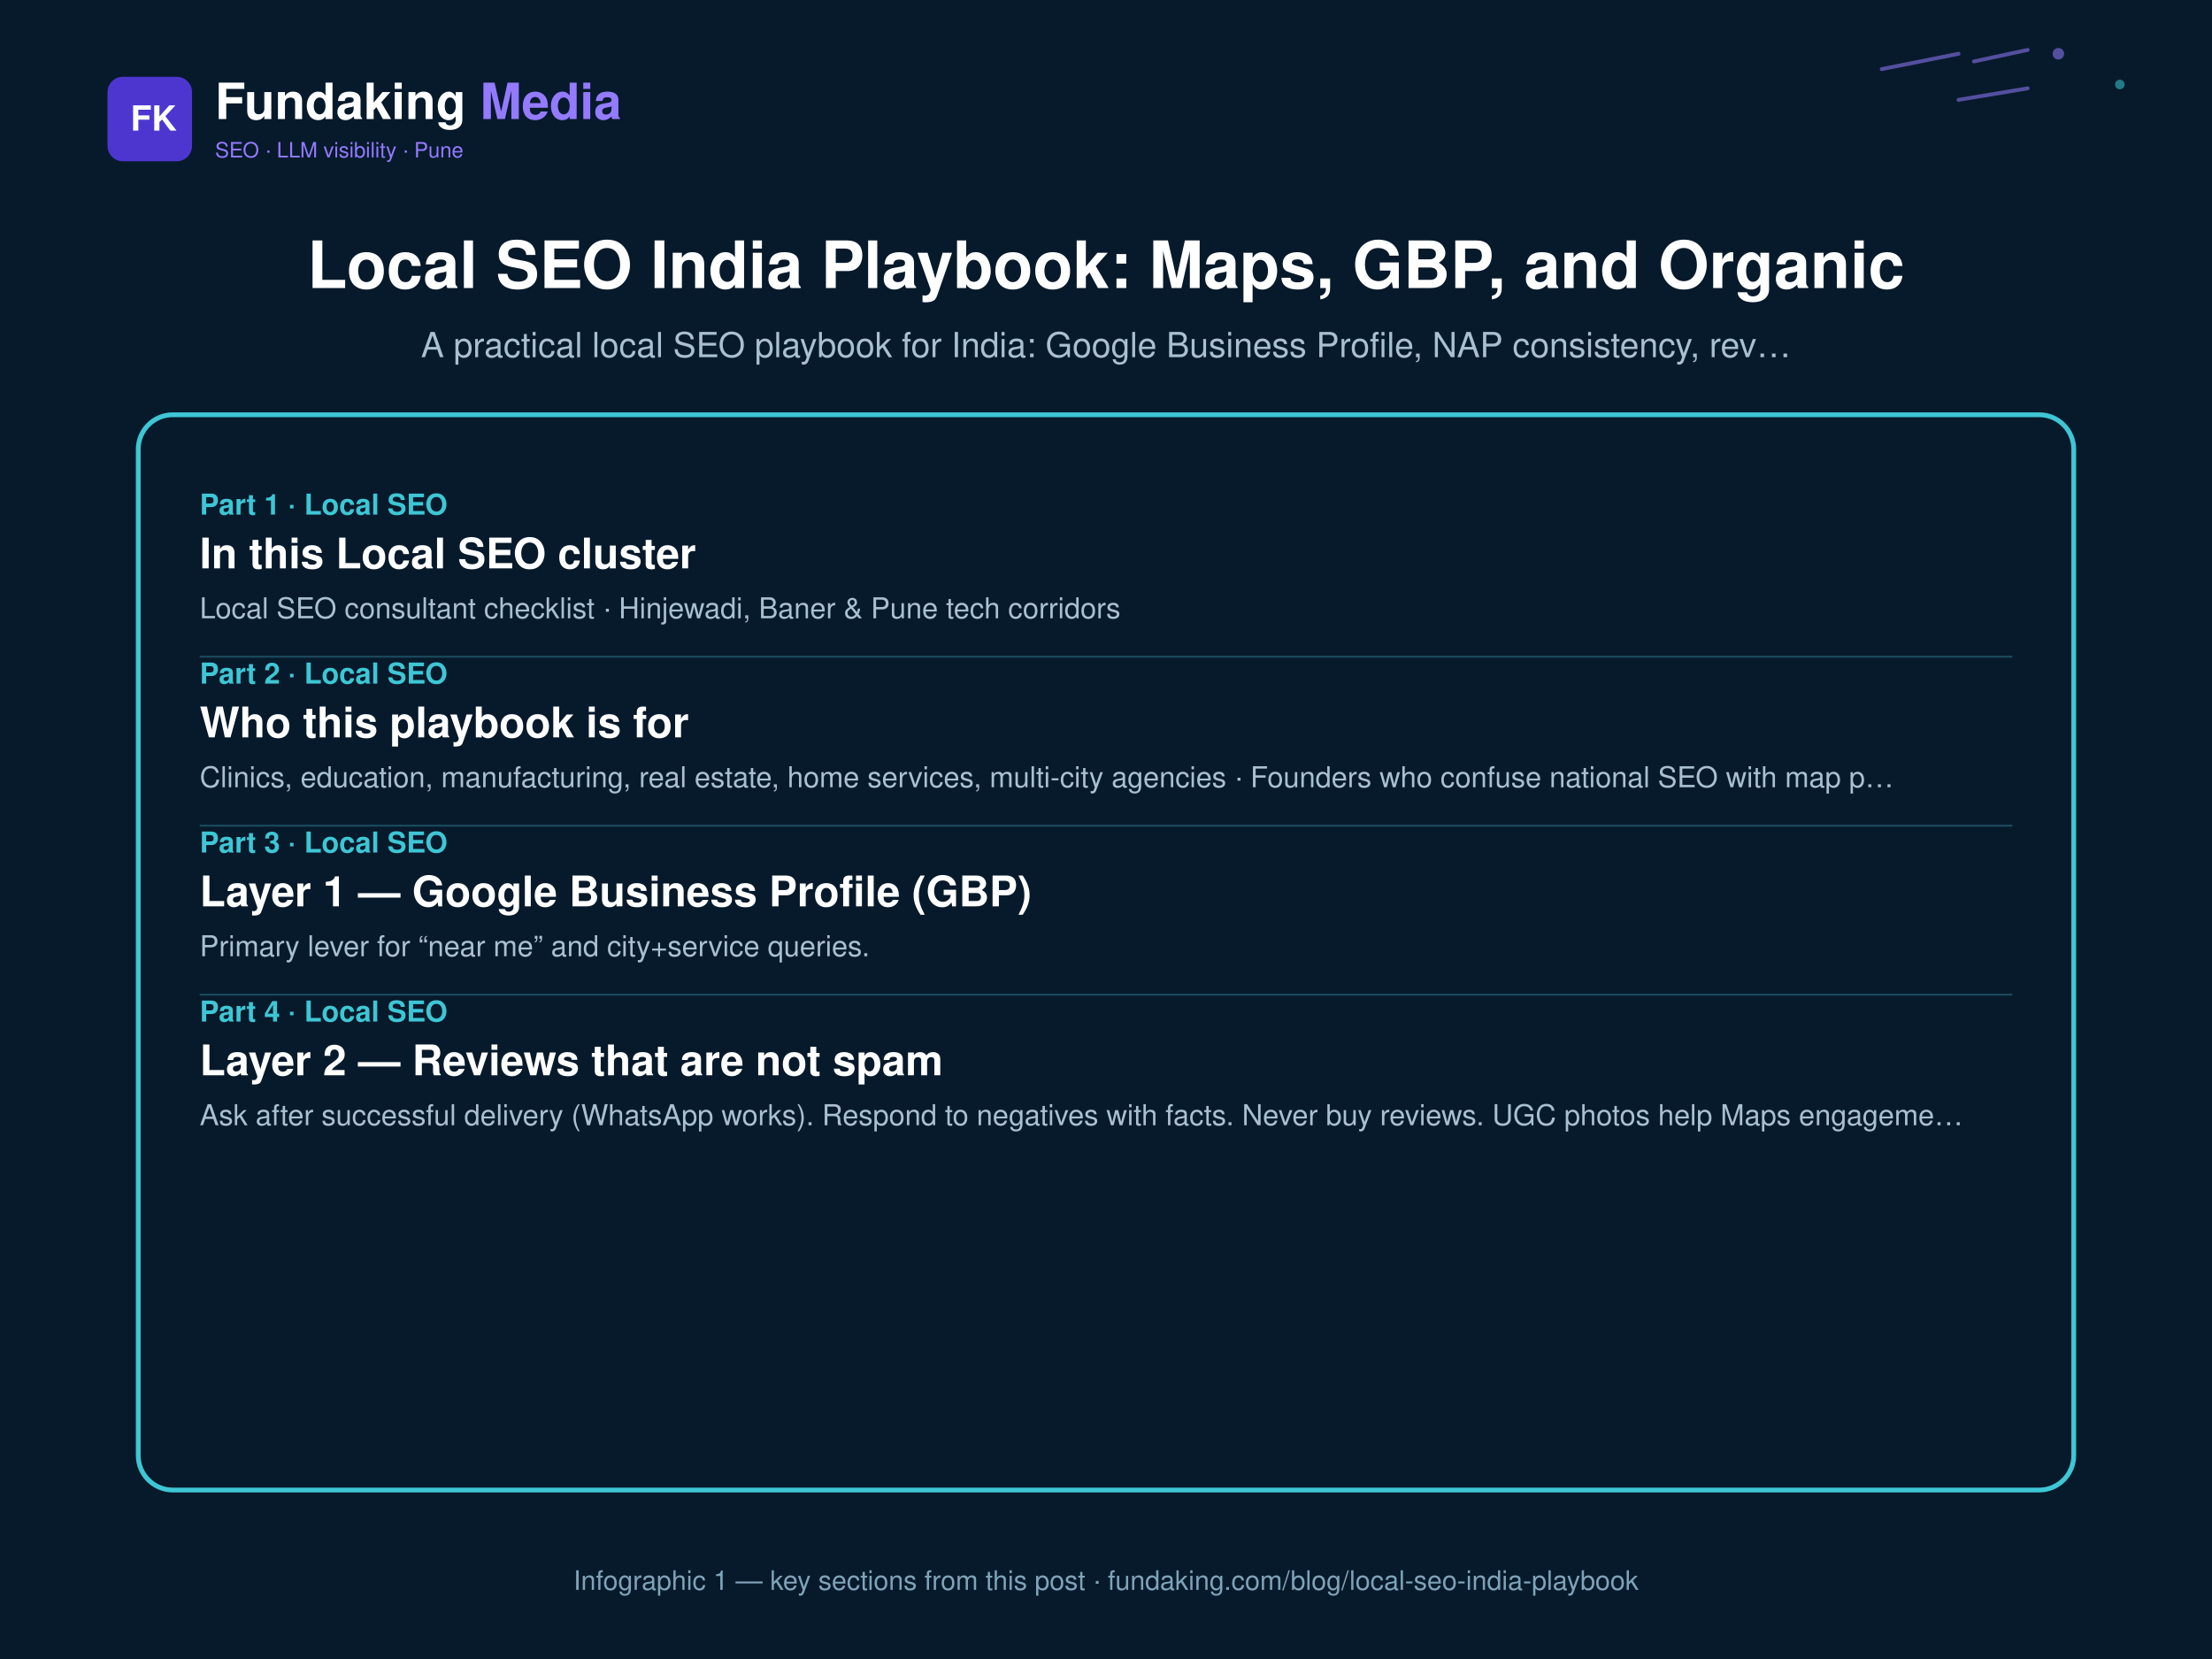
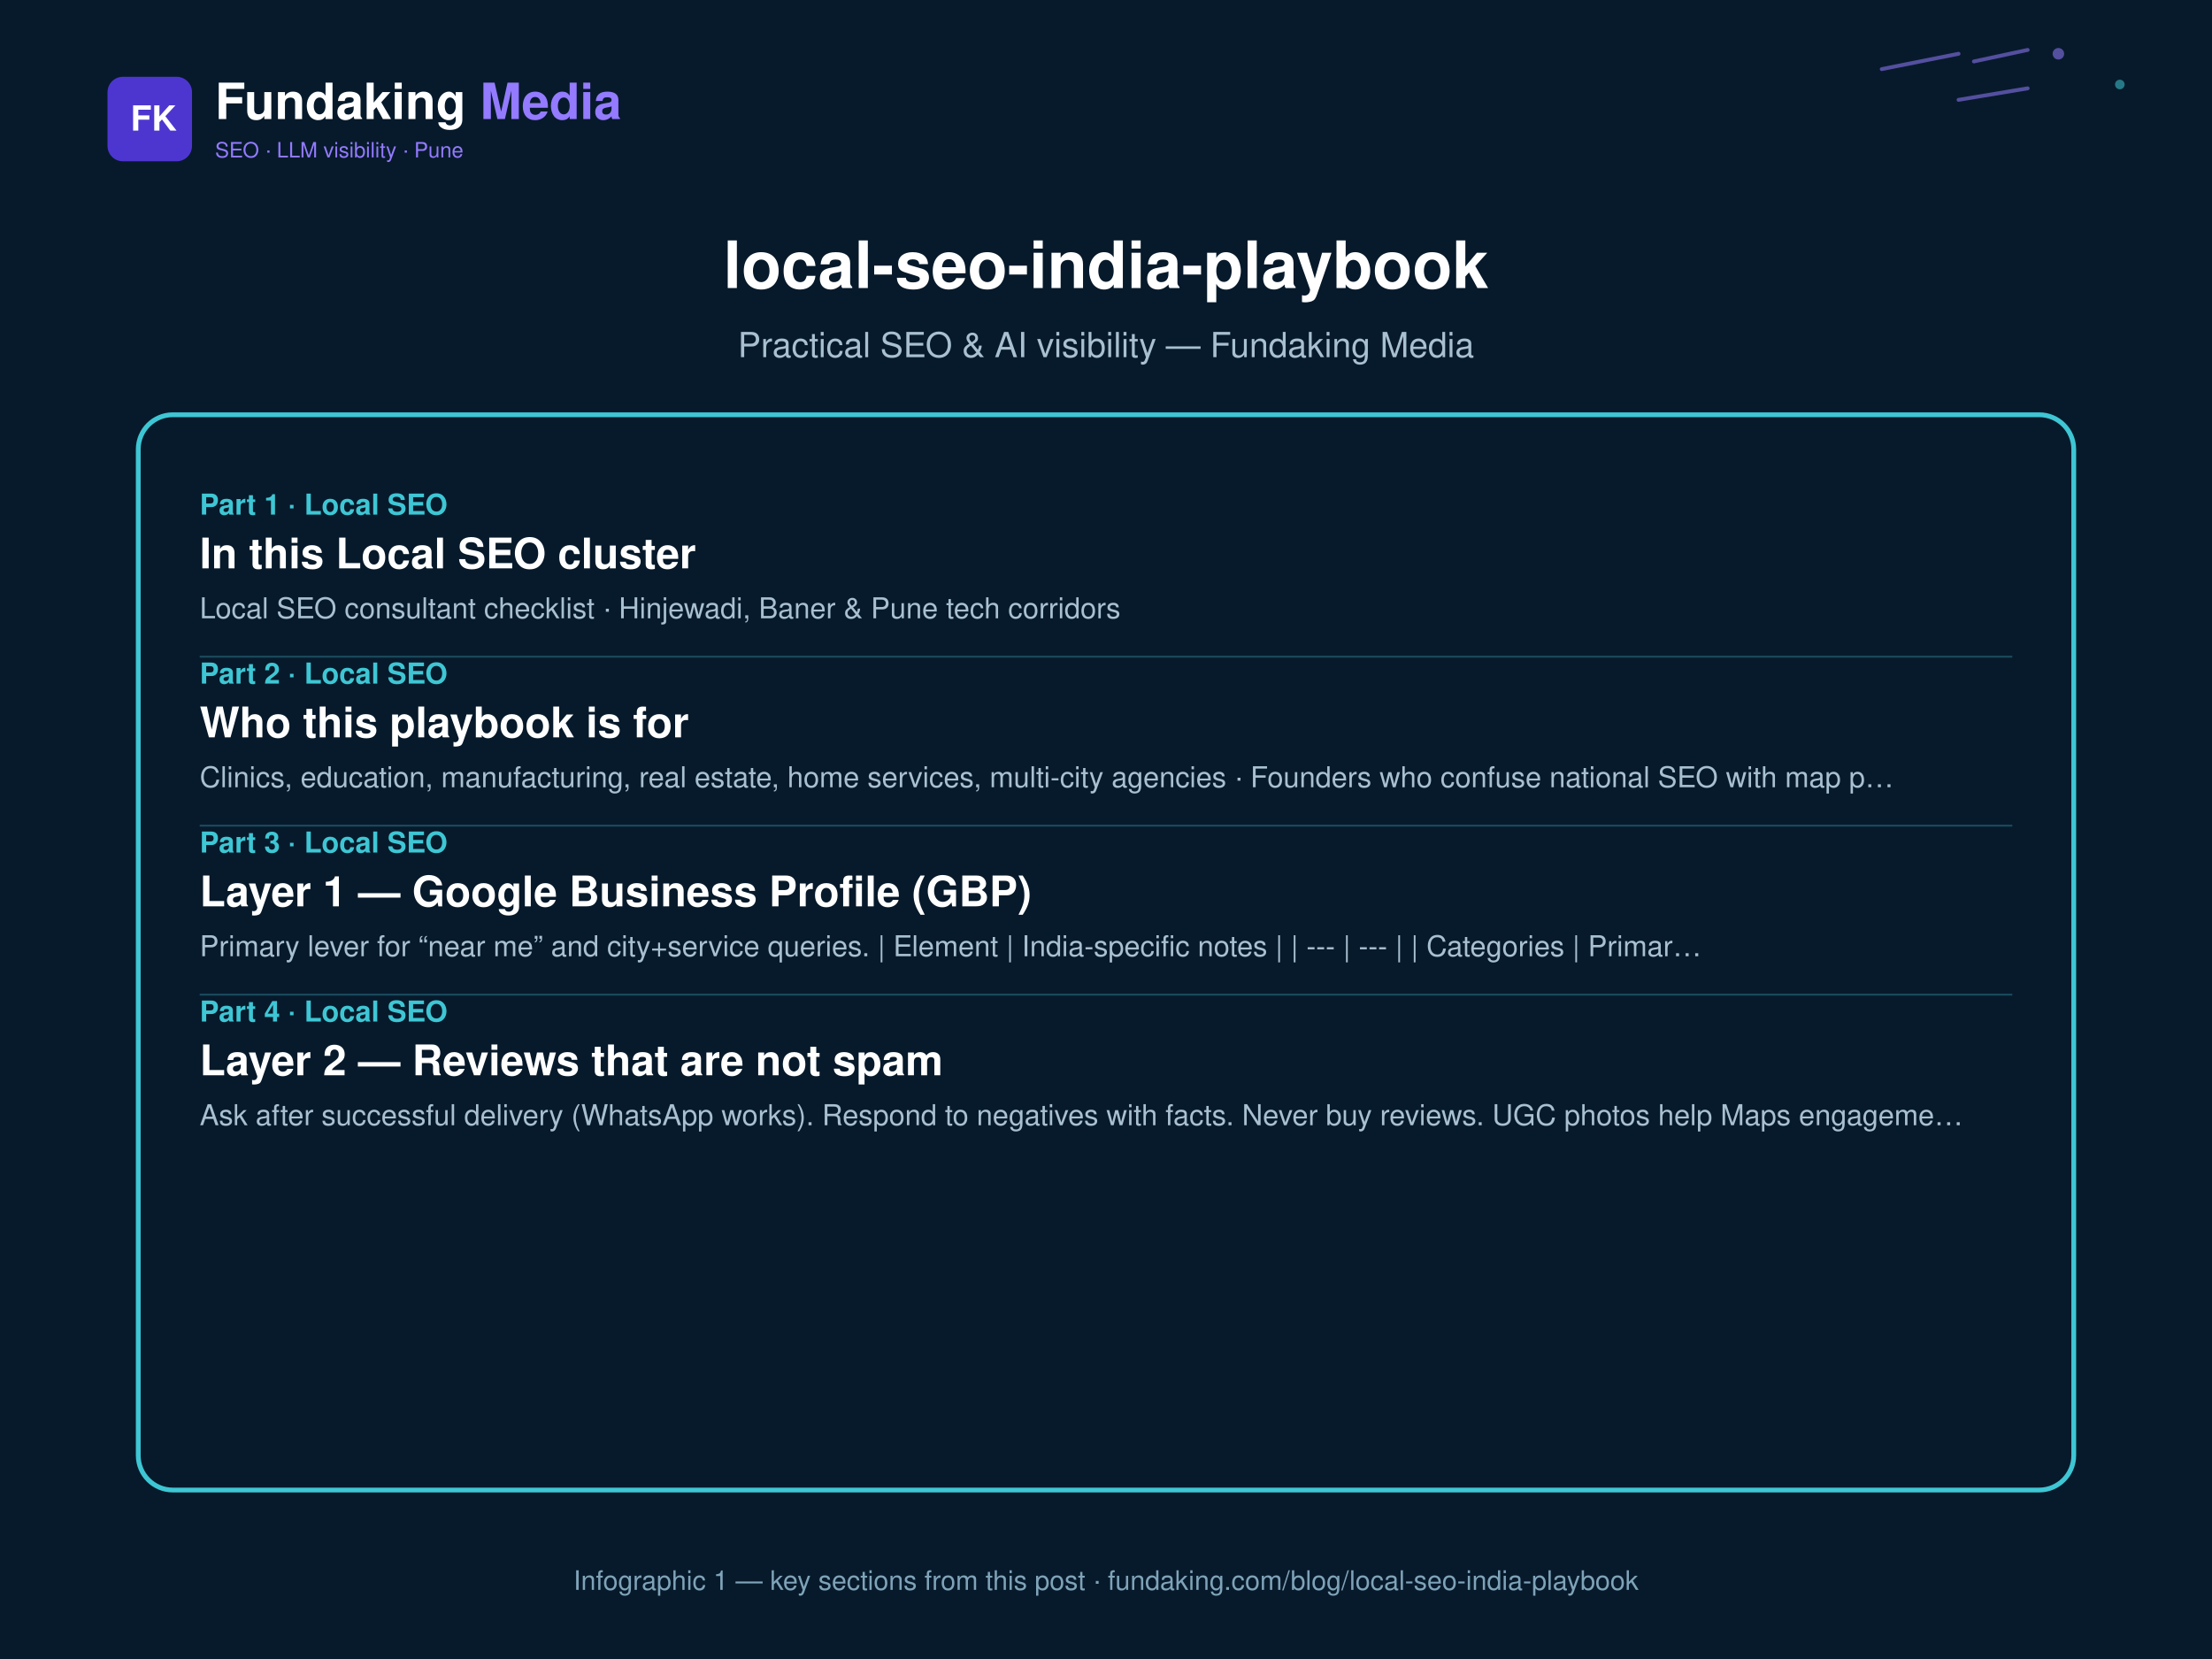
<svg xmlns="http://www.w3.org/2000/svg" viewBox="0 0 1152 864" width="1152" height="864" role="img">
  <rect width="1152" height="864" fill="#071A2B" />
  <g fill="none" stroke="#937AFF" stroke-width="2" opacity="0.55" stroke-linecap="round">
    <path d="M980 36 l40 -8 m8 4 l28 -6" />
    <path d="M1020 52 l36 -6" />
    <circle cx="1072" cy="28" r="3" fill="#937AFF" stroke="none" />
    <circle cx="1104" cy="44" r="2.5" fill="#3EC6D4" stroke="none" />
  </g>
  <rect x="56" y="40" width="44" height="44" rx="8" fill="#4D36D0" />
  <text x="68" y="68" fill="#FFFFFF" font-family="Segoe UI, Helvetica, Arial, sans-serif" font-size="18" font-weight="800">FK</text>
  <text x="112" y="62" fill="#FFFFFF" font-family="Segoe UI, Helvetica, Arial, sans-serif" font-size="26" font-weight="800">Fundaking <tspan fill="#937AFF">Media</tspan>
  </text>
  <text x="112" y="82" fill="#937AFF" font-family="Segoe UI, Helvetica, Arial, sans-serif" font-size="11">SEO · LLM visibility · Pune</text>
-   <text x="576" y="150" text-anchor="middle" fill="#FFFFFF" font-family="Segoe UI, Helvetica, Arial, sans-serif" font-size="34" font-weight="800">Local SEO India Playbook: Maps, GBP, and Organic</text>
-   <text x="576" y="186" text-anchor="middle" fill="#A8C0D0" font-family="Segoe UI, Helvetica, Arial, sans-serif" font-size="18">A practical local SEO playbook for India: Google Business Profile, NAP consistency, rev…</text>
+   <text x="576" y="150" text-anchor="middle" fill="#FFFFFF" font-family="Segoe UI, Helvetica, Arial, sans-serif" font-size="34" font-weight="800">local-seo-india-playbook</text>
+   <text x="576" y="186" text-anchor="middle" fill="#A8C0D0" font-family="Segoe UI, Helvetica, Arial, sans-serif" font-size="18">Practical SEO &amp; AI visibility — Fundaking Media</text>
  <rect x="72" y="216" width="1008" height="560" rx="18" fill="none" stroke="#3EC6D4" stroke-width="2.5" />
  <g font-family="Segoe UI, Helvetica, Arial, sans-serif">
    <text x="104" y="268" fill="#3EC6D4" font-size="15" font-weight="700">Part 1 · Local SEO</text>
    <text x="104" y="296" fill="#FFFFFF" font-size="22" font-weight="700">In this Local SEO cluster</text>
    <text x="104" y="322" fill="#A8C0D0" font-size="15">Local SEO consultant checklist · Hinjewadi, Baner &amp; Pune tech corridors</text>
    <line x1="104" y1="342" x2="1048" y2="342" stroke="#1A4A5C" stroke-width="1" />
    <text x="104" y="356" fill="#3EC6D4" font-size="15" font-weight="700">Part 2 · Local SEO</text>
    <text x="104" y="384" fill="#FFFFFF" font-size="22" font-weight="700">Who this playbook is for</text>
    <text x="104" y="410" fill="#A8C0D0" font-size="15">Clinics, education, manufacturing, real estate, home services, multi-city agencies · Founders who confuse national SEO with map p…</text>
    <line x1="104" y1="430" x2="1048" y2="430" stroke="#1A4A5C" stroke-width="1" />
    <text x="104" y="444" fill="#3EC6D4" font-size="15" font-weight="700">Part 3 · Local SEO</text>
    <text x="104" y="472" fill="#FFFFFF" font-size="22" font-weight="700">Layer 1 — Google Business Profile (GBP)</text>
-     <text x="104" y="498" fill="#A8C0D0" font-size="15">Primary lever for “near me” and city+service queries.</text>
+     <text x="104" y="498" fill="#A8C0D0" font-size="15">Primary lever for “near me” and city+service queries.
+  
+  | Element | India-specific notes |
+  | --- | --- |
+  | Categories | Primar…</text>
    <line x1="104" y1="518" x2="1048" y2="518" stroke="#1A4A5C" stroke-width="1" />
    <text x="104" y="532" fill="#3EC6D4" font-size="15" font-weight="700">Part 4 · Local SEO</text>
    <text x="104" y="560" fill="#FFFFFF" font-size="22" font-weight="700">Layer 2 — Reviews that are not spam</text>
    <text x="104" y="586" fill="#A8C0D0" font-size="15">Ask after successful delivery (WhatsApp works). Respond to negatives with facts. Never buy reviews. UGC photos help Maps engageme…</text>
  </g>
  <text x="576" y="828" text-anchor="middle" fill="#7FA3B8" font-family="Segoe UI, Helvetica, Arial, sans-serif" font-size="14">Infographic 1 — key sections from this post · fundaking.com/blog/local-seo-india-playbook</text>
</svg>
